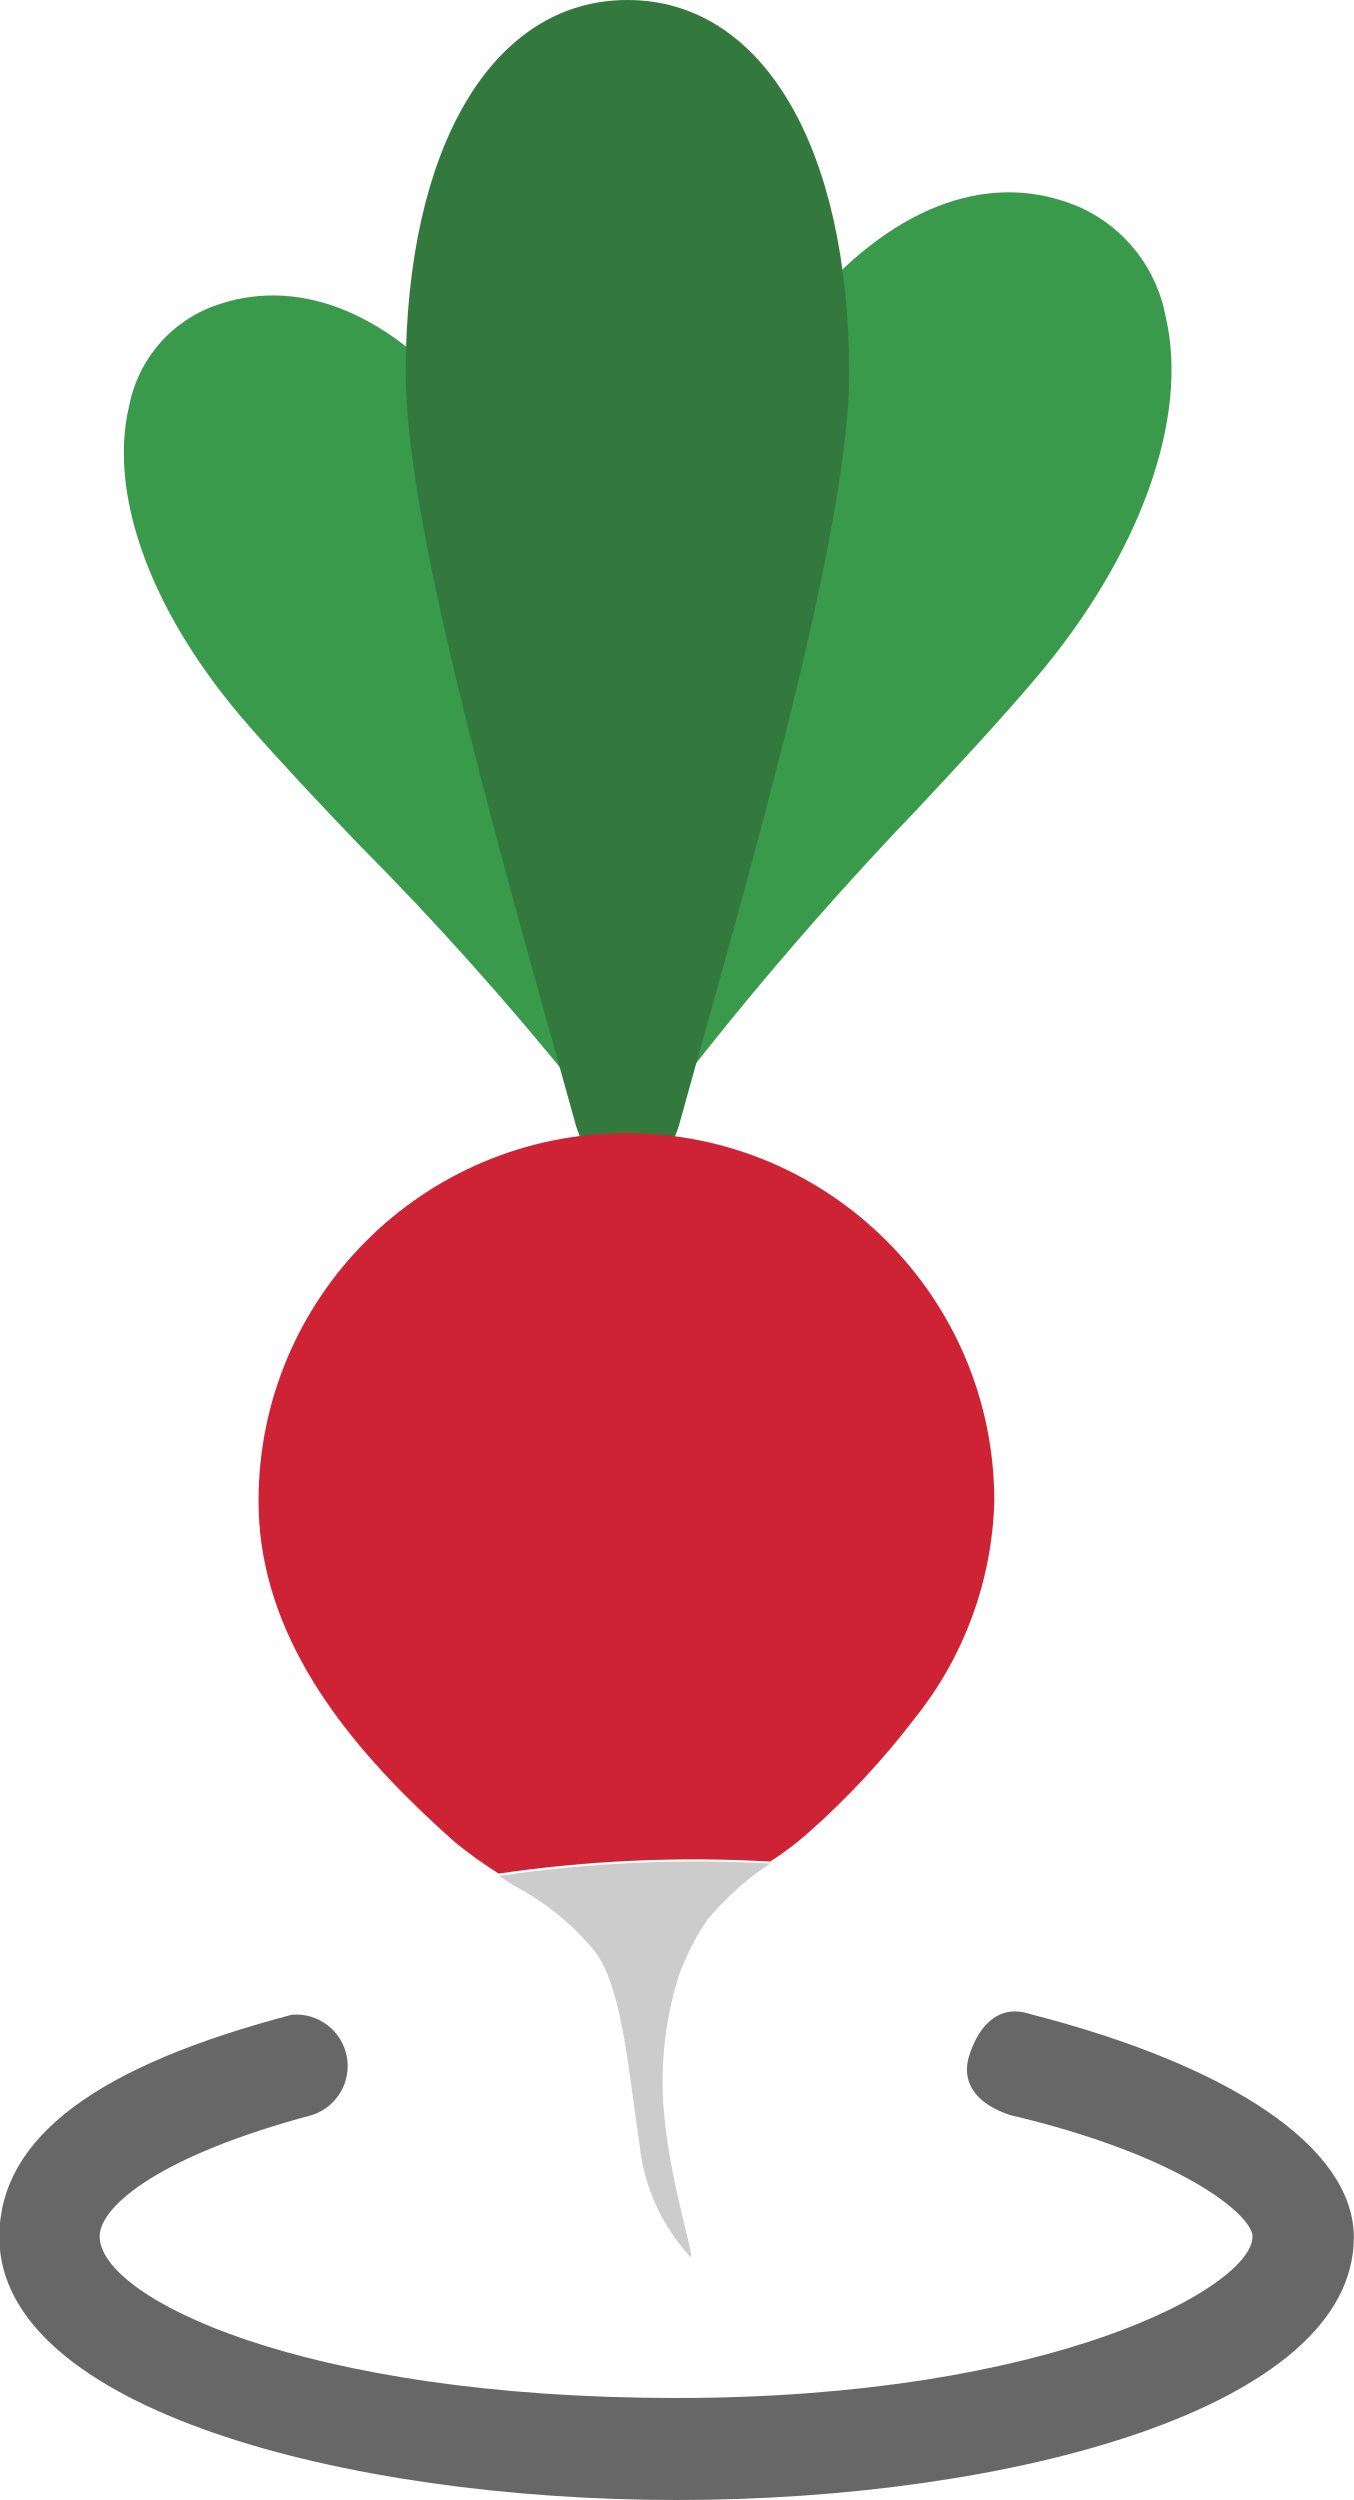
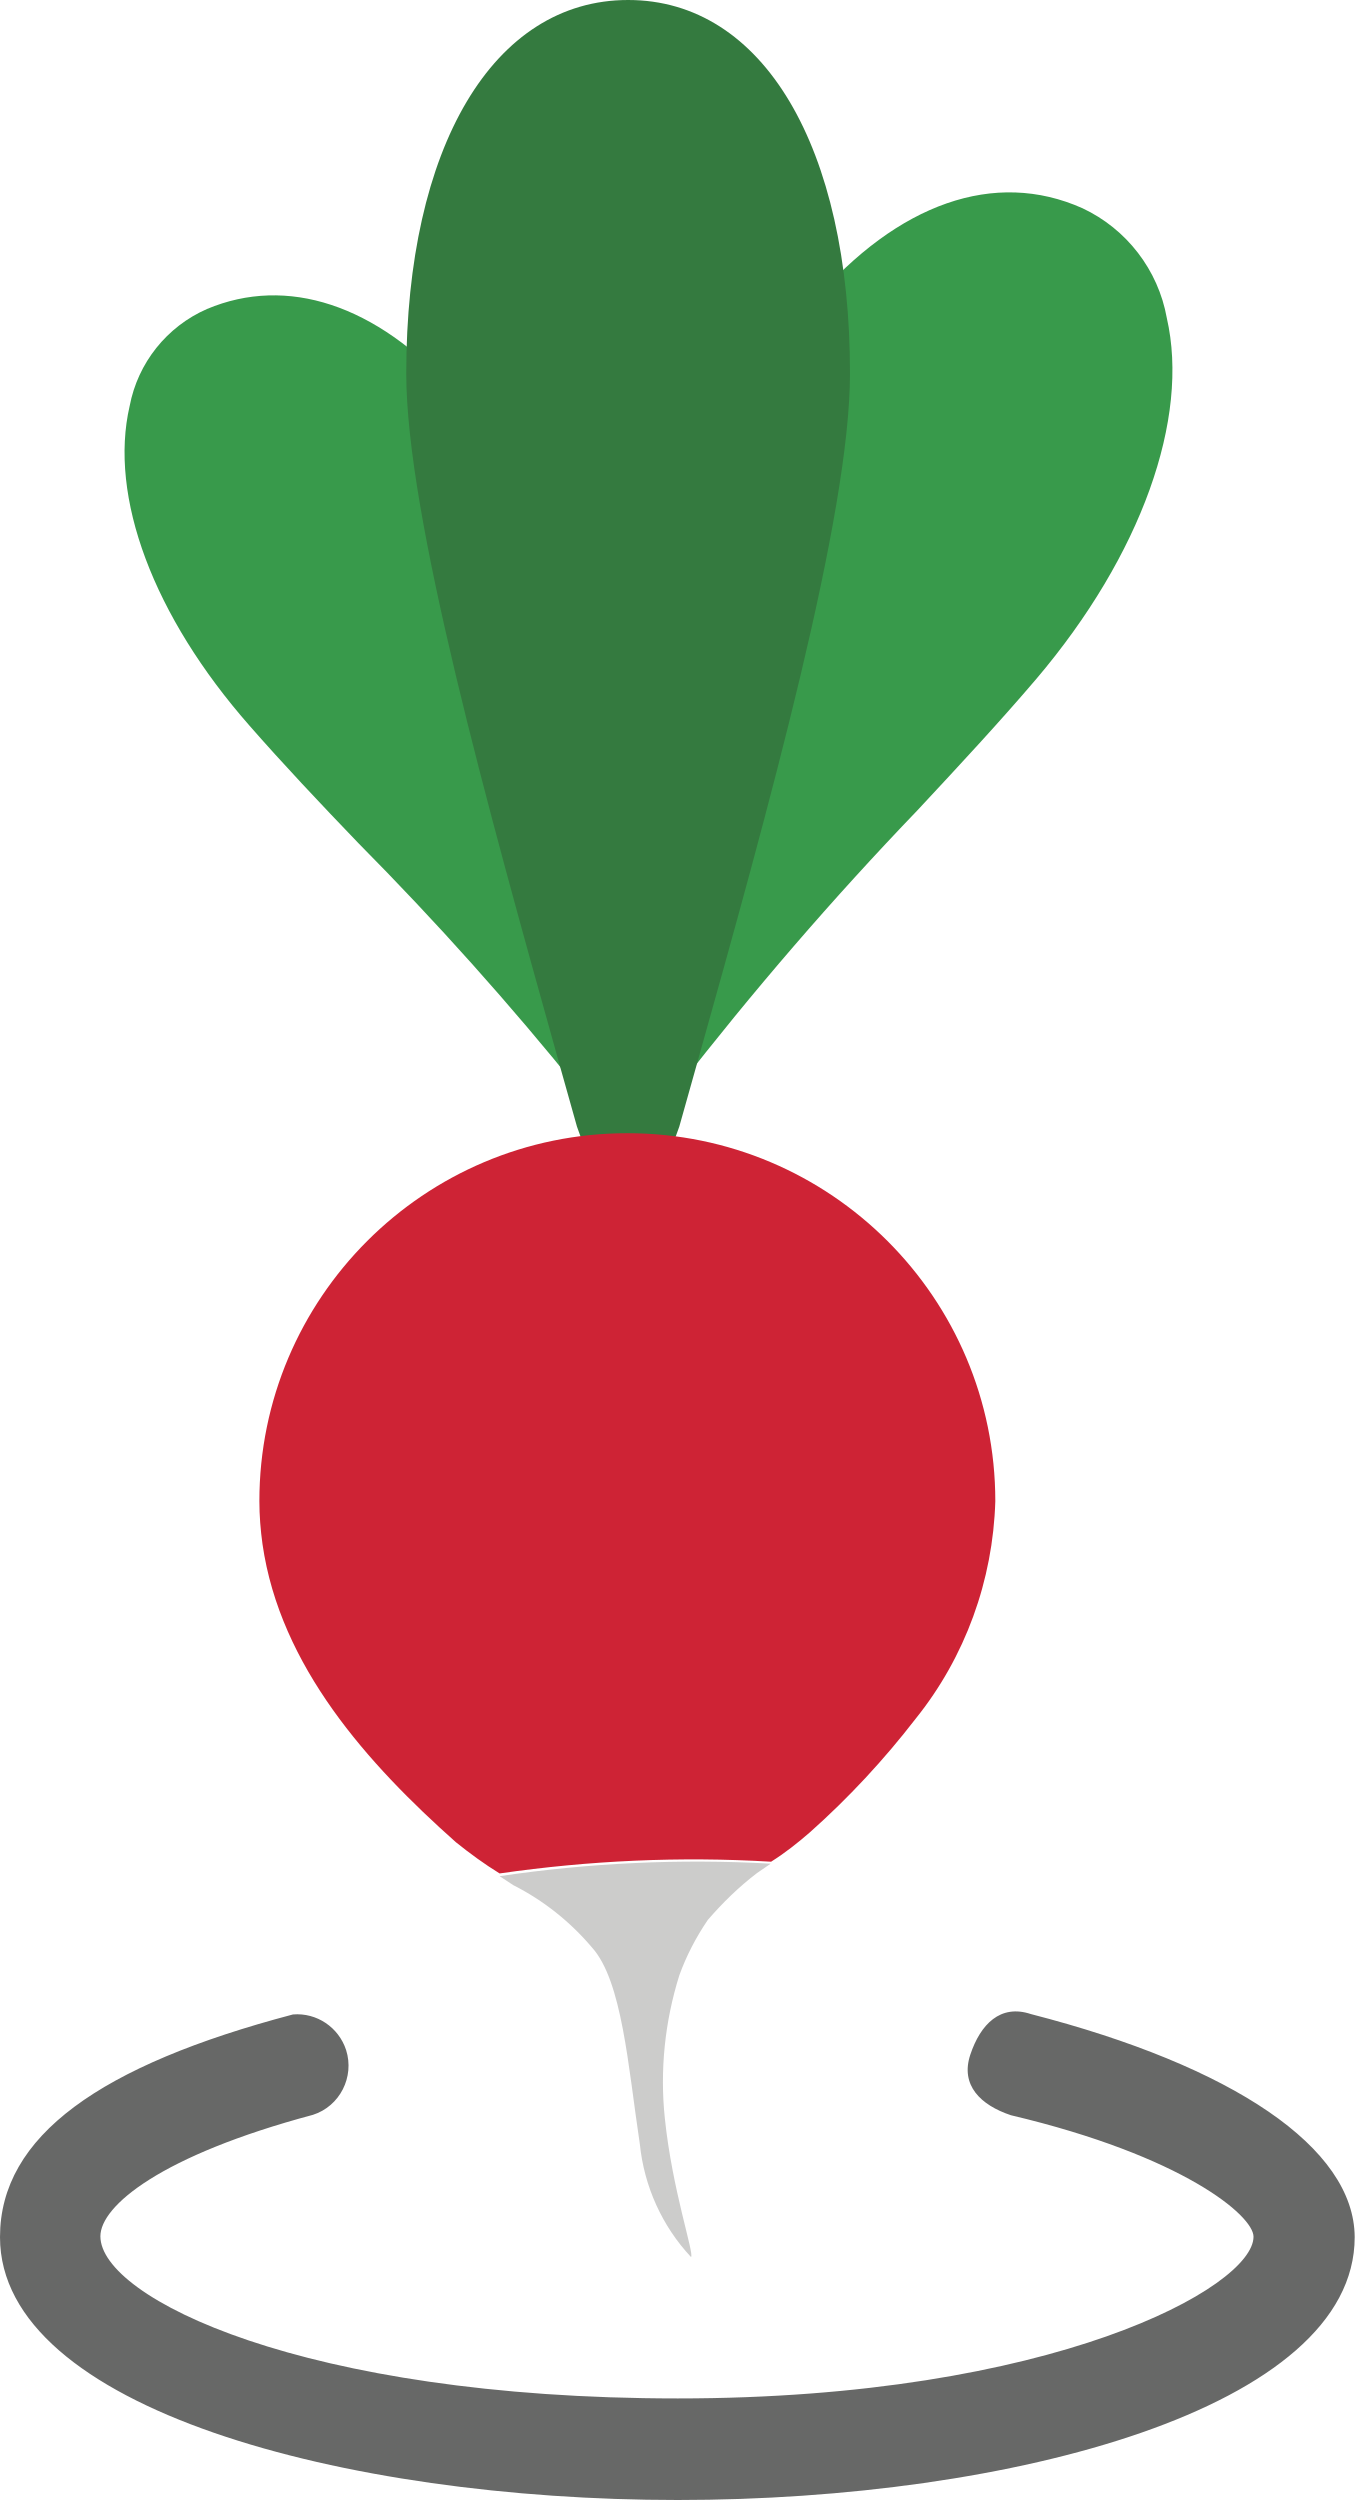
- <svg xmlns="http://www.w3.org/2000/svg" id="Calque_1" data-name="Calque 1" viewBox="0 0 40.48 74.75">
-   <defs>
-     <style>.cls-1{fill:#389a4a;}.cls-2{fill:#33793e;}.cls-3{fill:#ce2335;}.cls-4{fill:#ccc;}.cls-5{fill:#676767;}</style>
-   </defs>
-   <path class="cls-1" d="M32.36,6.22A4.49,4.49,0,0,1,34.88,9.5c.69,3-.76,7.09-3.9,10.79-1.07,1.26-2.27,2.55-3.55,3.92a104.48,104.48,0,0,0-7.19,8.34c2.2-7.92,4.27-15.75,4.27-20.21A27.83,27.83,0,0,0,24.31,9C26.85,6.07,29.75,5.06,32.36,6.22Z" transform="translate(-0.02 0)" />
-   <path class="cls-1" d="M7.46,21.7c-2.88-3.28-4.22-6.86-3.58-9.56a4,4,0,0,1,2.31-2.9c2.38-1,5.06-.14,7.38,2.45a23.78,23.78,0,0,0-.18,3c0,4,1.9,10.88,3.92,17.9a93.48,93.48,0,0,0-6.6-7.38C9.55,24,8.44,22.82,7.46,21.7Z" transform="translate(-0.02 0)" />
-   <path class="cls-2" d="M17.25,33.69l-.52-1.87c-2.15-7.69-4.58-16.41-4.58-20.65C12.15,4.39,14.75,0,18.78,0s6.63,4.38,6.63,11.17c0,4.24-2.43,13-4.58,20.65l-.52,1.87Q18.78,38.06,17.25,33.69Z" transform="translate(-0.02 0)" />
-   <path class="cls-3" d="M23.05,55.66a9.11,9.11,0,0,0,1.16-.88,24.16,24.16,0,0,0,3.16-3.4,10.84,10.84,0,0,0,2.38-6.5,11,11,0,0,0-22,0,9.2,9.2,0,0,0,.09,1.29c.52,3.65,3.15,6.57,5.78,8.91a12.92,12.92,0,0,0,1.31.94A40.27,40.27,0,0,1,23.05,55.66Z" transform="translate(-0.02 0)" />
-   <path class="cls-4" d="M17.7,58.22c.91,1,1.09,3.56,1.44,5.89a5.85,5.85,0,0,0,1.53,3.38c.11-.09-.56-2-.78-4.15a10.55,10.55,0,0,1,.43-4.28,7.57,7.57,0,0,1,.85-1.66A9.53,9.53,0,0,1,22.64,56l.41-.28a40.27,40.27,0,0,0-8.11.37l.41.27A7.88,7.88,0,0,1,17.7,58.22Z" transform="translate(-0.02 0)" />
-   <path class="cls-5" d="M30.82,60.22c-.91-.3-1.51.3-1.81,1.21s.3,1.51,1.21,1.81c5.14,1.21,7.25,3,7.25,3.63,0,1.51-6,4.83-17.22,4.83S3,68.7,3,66.87c0-.91,1.81-2.42,6.35-3.63a1.54,1.54,0,0,0-.6-3C3,61.75,0,63.87,0,66.89,0,72,10.29,74.75,20.26,74.75S40.5,72,40.5,66.89C40.49,64.22,36.86,61.77,30.82,60.22Z" transform="translate(-0.02 0)" />
+ <svg xmlns="http://www.w3.org/2000/svg" version="1.1" id="Calque_1" x="0px" y="0px" viewBox="0 0 346.8 640" style="enable-background:new 0 0 346.8 640;" xml:space="preserve">
+   <style type="text/css">
+ 	.st0{fill:#389A4B;}
+ 	.st1{fill:#347A3F;}
+ 	.st2{fill:#CE2335;}
+ 	.st3{fill:#CCCCCB;}
+ 	.st4{fill:#676867;}
+ </style>
+   <path class="st0" d="M277.1,53.3c11.3,5.3,19.4,15.8,21.6,28.1c5.9,25.7-6.5,60.7-33.4,92.4c-9.2,10.8-19.4,21.8-30.4,33.6  c-21.8,22.7-42.3,46.5-61.6,71.4c18.8-67.8,36.6-134.8,36.6-173c0-9.6-0.6-19.1-1.7-28.6C229.9,52,254.7,43.3,277.1,53.3z" />
+   <path class="st0" d="M63.9,185.8c-24.7-28.1-36.1-58.7-30.7-81.9c2.1-11,9.5-20.3,19.8-24.8c20.4-8.6,43.3-1.2,63.2,21  c-1.1,8.5-1.6,17.1-1.5,25.7c0,34.2,16.3,93.2,33.6,153.3c-17.7-22-36.6-43.1-56.5-63.2C81.8,205.5,72.3,195.4,63.9,185.8z" />
+   <path class="st1" d="M147.7,288.4l-4.5-16C124.8,206.6,104,131.9,104,95.6c0-58,22.3-95.6,56.8-95.6s56.8,37.5,56.8,95.6  c0,36.3-20.8,111.3-39.2,176.8l-4.5,16C165.2,313.4,156.4,313.4,147.7,288.4z" />
+   <path class="st2" d="M197.4,476.6c3.5-2.2,6.8-4.8,9.9-7.5c9.9-8.8,19-18.6,27.1-29.1c12.7-15.8,19.8-35.4,20.4-55.7  c0-52-42.2-94.2-94.2-94.2s-94.2,42.2-94.2,94.2c0,3.7,0.3,7.4,0.8,11c4.5,31.3,27,56.3,49.5,76.3c3.6,2.9,7.3,5.6,11.2,8  C150.8,476.3,174.1,475.2,197.4,476.6z" />
+   <path class="st3" d="M151.5,498.5c7.8,8.6,9.3,30.5,12.3,50.4c1.1,10.8,5.7,21,13.1,28.9c0.9-0.8-4.8-17.1-6.7-35.5  c-1.3-12.3,0-24.8,3.7-36.6c1.8-5,4.3-9.8,7.3-14.2c3.8-4.4,8-8.5,12.6-12l3.5-2.4c-23.2-1.3-46.5-0.2-69.4,3.2l3.5,2.3  C139.1,486.5,145.9,491.9,151.5,498.5z" />
+   <path class="st4" d="M263.9,515.6c-7.8-2.6-12.9,2.6-15.5,10.4c-2.6,7.8,2.6,12.9,10.4,15.5c44,10.4,62.1,25.7,62.1,31.1  c0,12.9-51.4,41.4-147.4,41.4S25.7,588.2,25.7,572.5c0-7.8,15.5-20.7,54.4-31.1c6.9-2.2,10.7-9.7,8.5-16.6  c-1.9-5.8-7.5-9.6-13.6-9.1C25.7,528.7,0,546.8,0,572.7C0,616.5,88.1,640,173.5,640s173.3-23.5,173.3-67.3  C346.7,549.8,315.6,528.9,263.9,515.6z" />
</svg>
